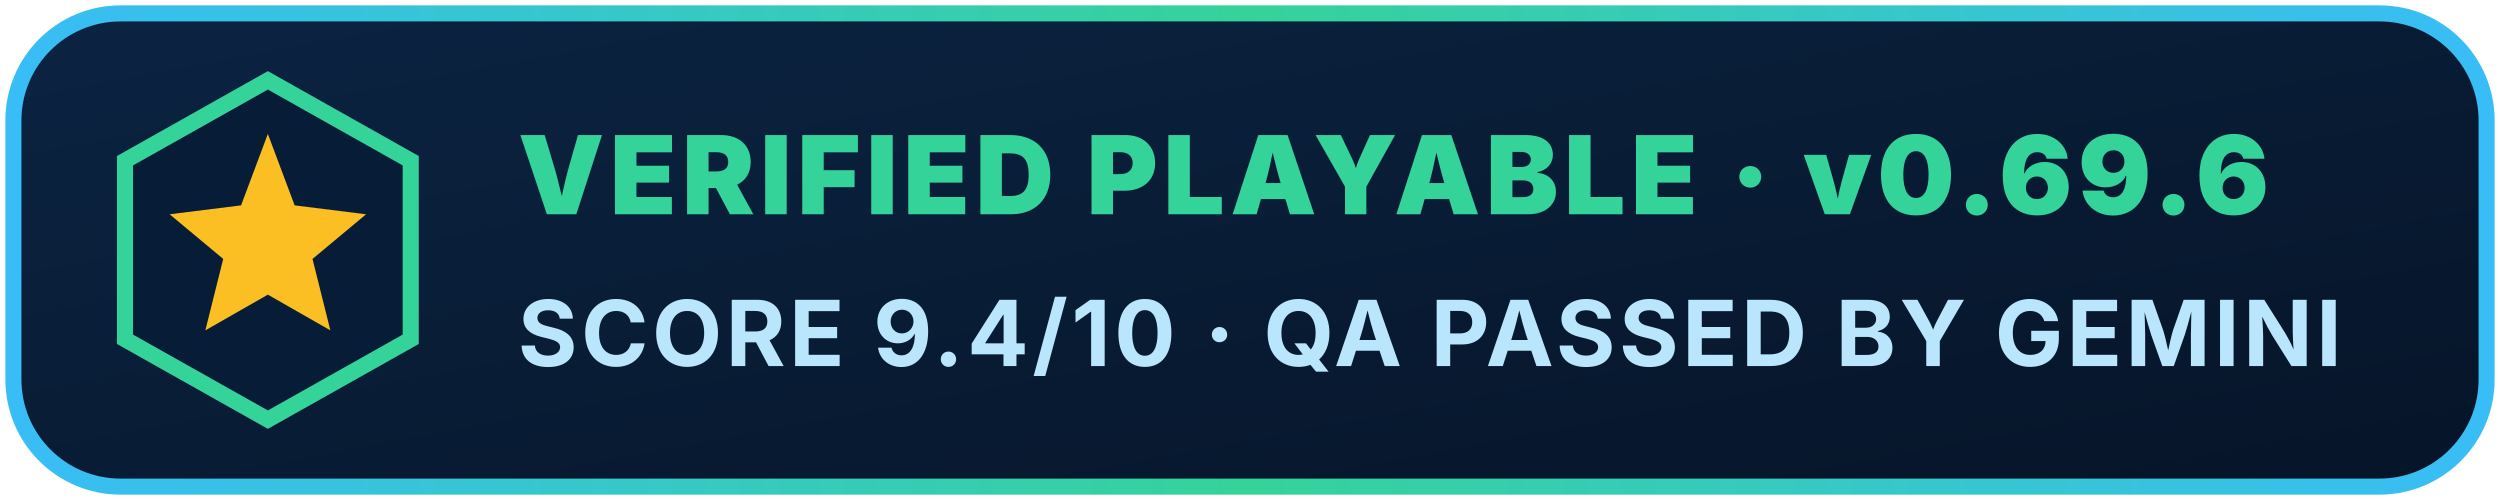
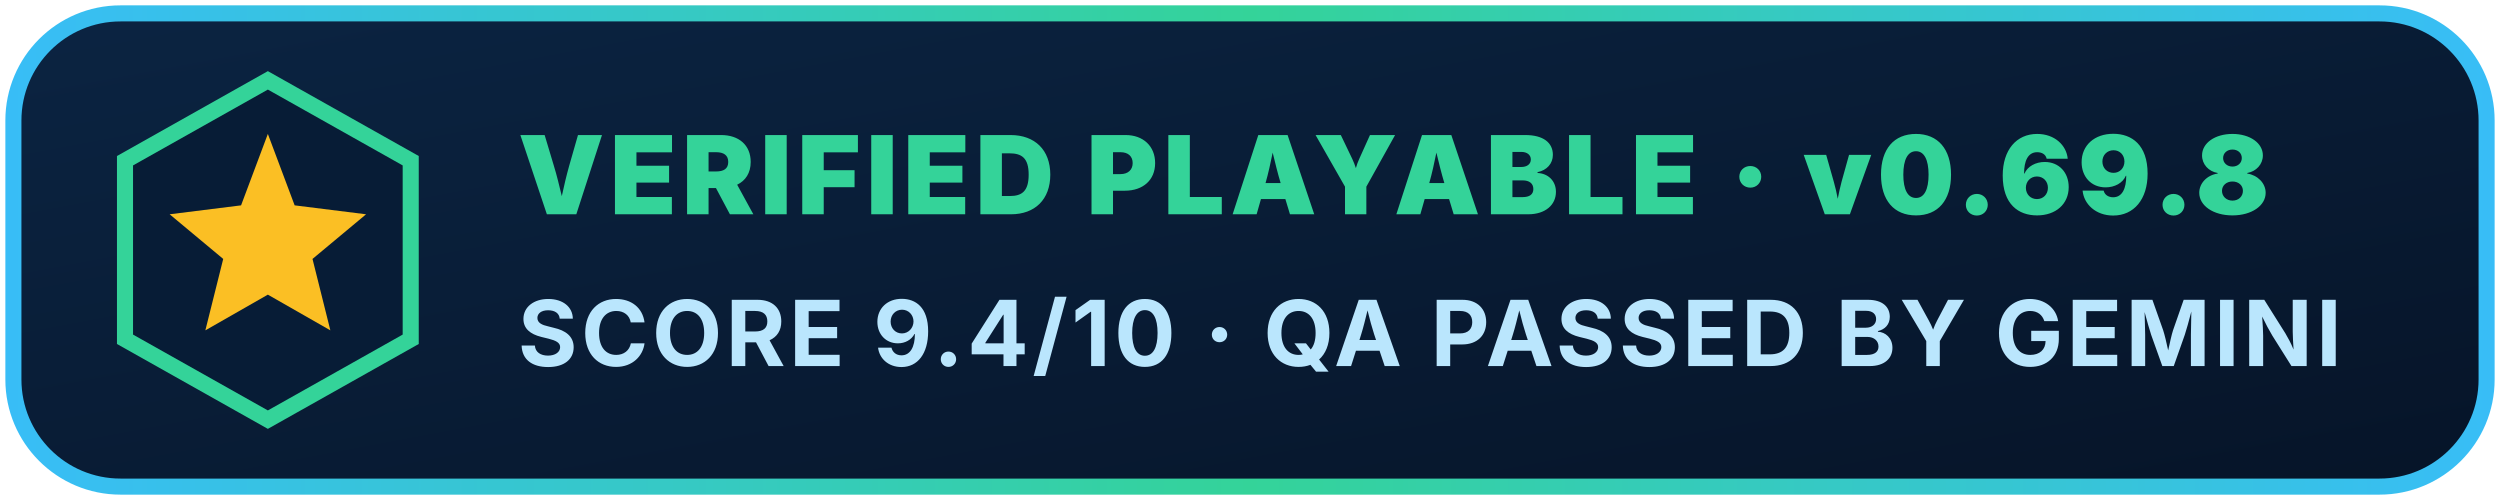
- <svg xmlns="http://www.w3.org/2000/svg" viewBox="0 0 280 56" width="280" height="56" role="img" aria-label="NET FORGE v0.69.6 Verified Playable - Score 9.4/10 - Tested by Gemini QA Passed">
+ <svg xmlns="http://www.w3.org/2000/svg" viewBox="0 0 280 56" width="280" height="56" role="img" aria-label="NET FORGE v0.69.8 Verified Playable - Score 9.4/10 - Tested by Gemini QA Passed">
  <defs>
    <linearGradient id="bgb" x1="0" y1="0" x2="1" y2="1">
      <stop offset="0%" stop-color="#0b2442" />
      <stop offset="100%" stop-color="#061428" />
    </linearGradient>
    <linearGradient id="rimb" x1="0" y1="0" x2="1" y2="0">
      <stop offset="0%" stop-color="#38bdf8" />
      <stop offset="50%" stop-color="#34d399" />
      <stop offset="100%" stop-color="#38bdf8" />
    </linearGradient>
  </defs>
  <rect x="1.5" y="1.5" width="277" height="53" rx="12" fill="url(#bgb)" stroke="url(#rimb)" stroke-width="1.8" />
  <polygon points="30,9 46,18 46,38 30,47 14,38 14,18" fill="#071c36" stroke="#34d399" stroke-width="1.8" />
  <polygon points="30,15 33,23 41,24 35,29 37,37 30,33 23,37 25,29 19,24 27,23" fill="#fbbf24" />
-   <text x="58" y="24" font-family="system-ui,-apple-system,sans-serif" font-size="12.2" font-weight="900" fill="#34d399" letter-spacing="0.6">VERIFIED PLAYABLE · v0.69.6</text>
+   <text x="58" y="24" font-family="system-ui,-apple-system,sans-serif" font-size="12.2" font-weight="900" fill="#34d399" letter-spacing="0.6">VERIFIED PLAYABLE · v0.69.8</text>
  <text x="58" y="41" font-family="system-ui,-apple-system,sans-serif" font-size="10.2" font-weight="700" fill="#bae6fd" letter-spacing="0.4">SCORE 9.4/10 · QA PASSED BY GEMINI</text>
</svg>
